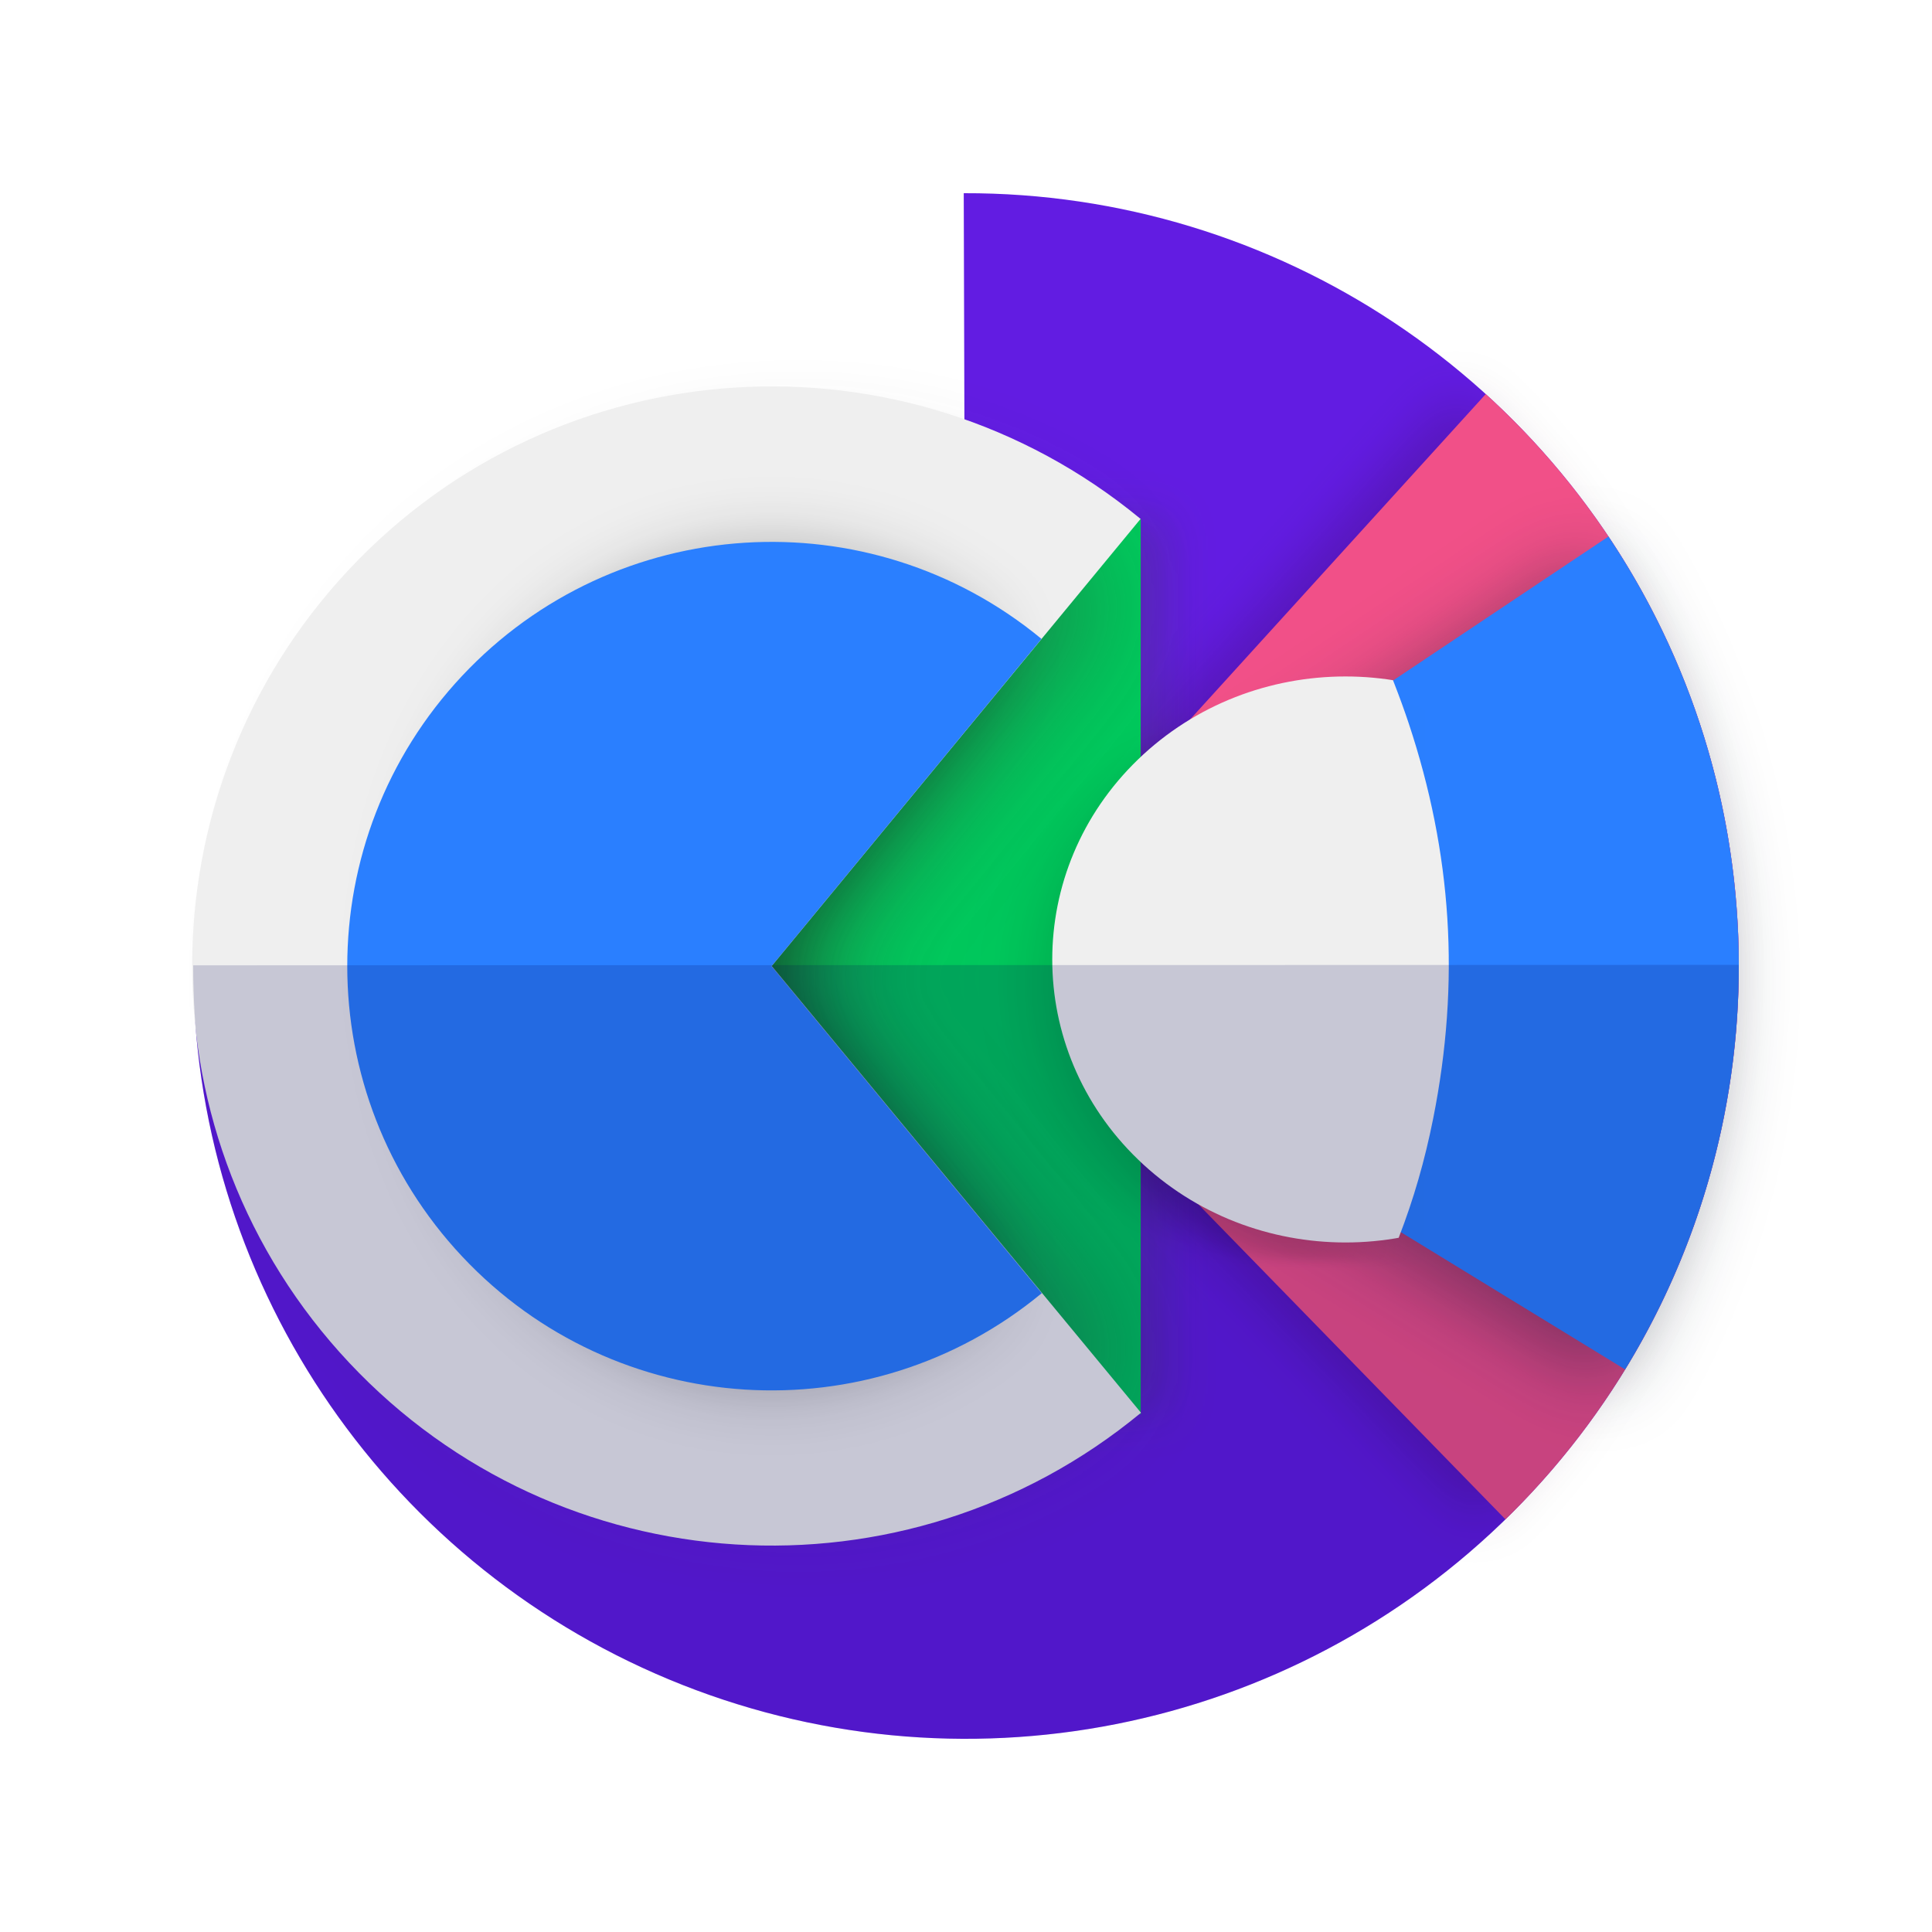
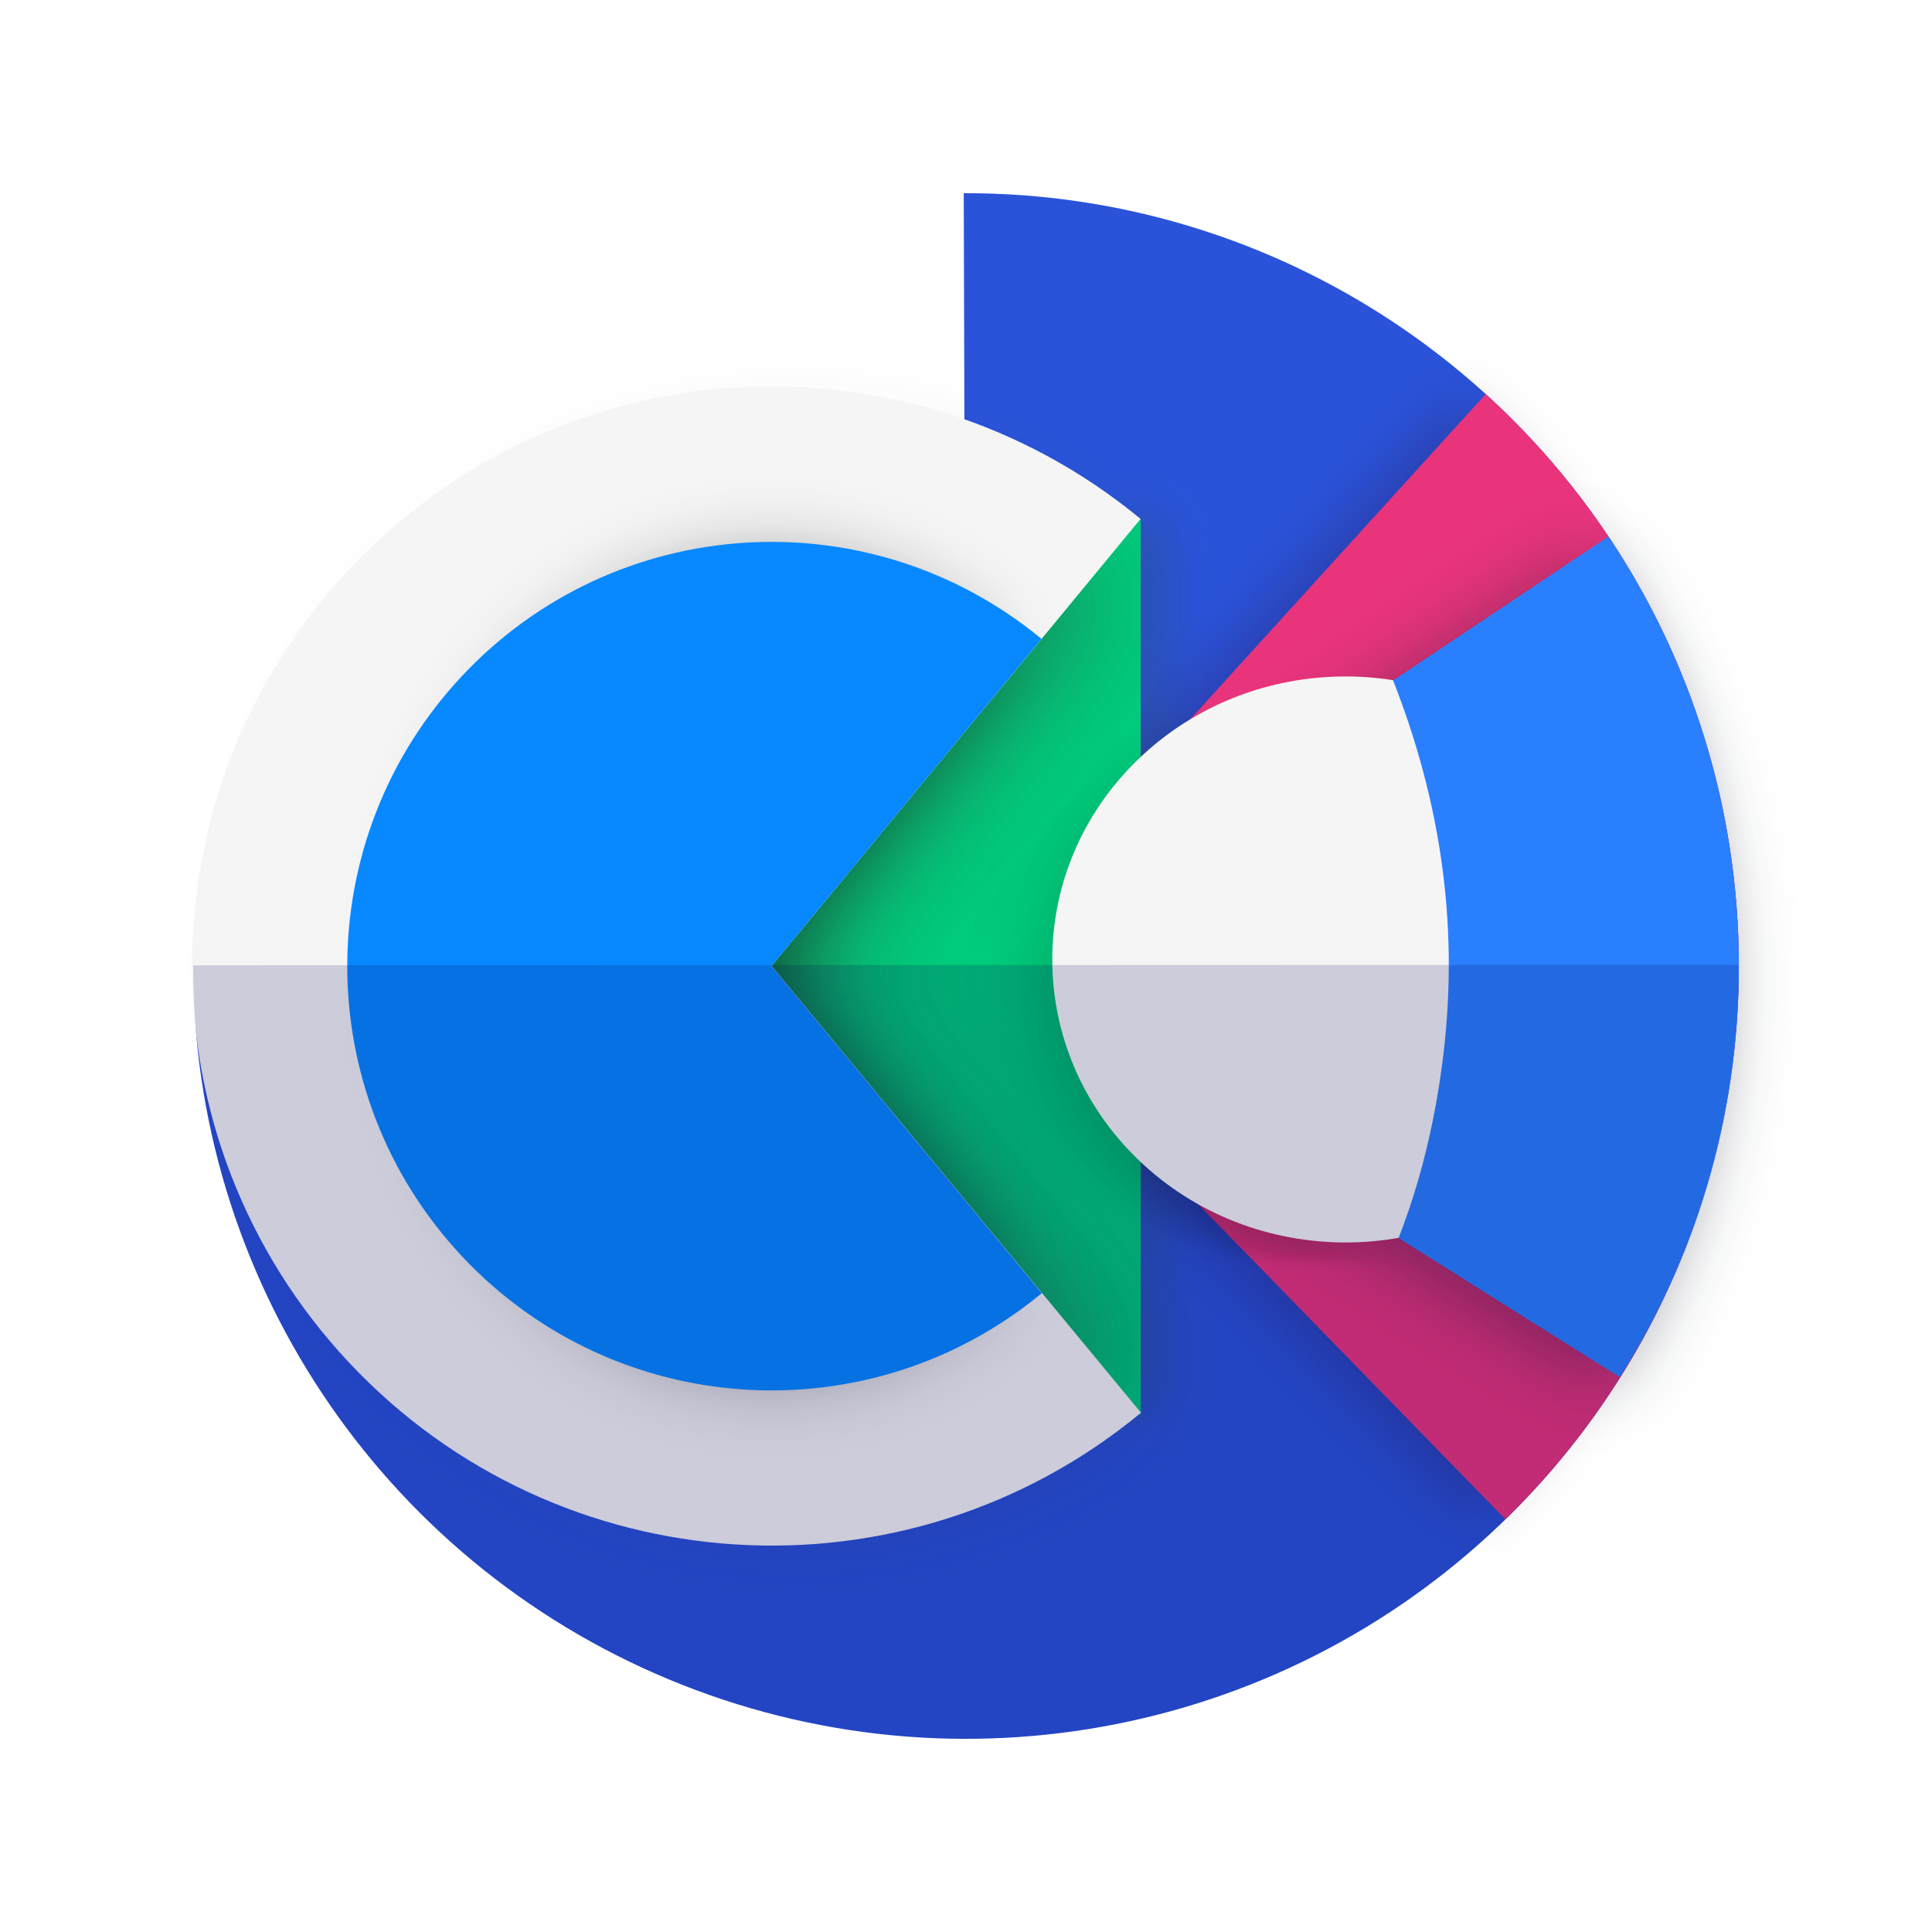
<svg xmlns="http://www.w3.org/2000/svg" width="200mm" height="200mm" viewBox="0 0 200 200">
  <defs>
    <filter id="prefix__f" x="-.204" width="1.408" y="-.128" height="1.257" color-interpolation-filters="sRGB">
      <feGaussianBlur stdDeviation="3.313" />
    </filter>
    <filter id="prefix__d" x="-.165" width="1.33" y="-.135" height="1.27" color-interpolation-filters="sRGB">
      <feGaussianBlur stdDeviation="6.752" />
    </filter>
    <filter id="prefix__a" x="-.082" width="1.163" y="-.056" height="1.112" color-interpolation-filters="sRGB">
      <feGaussianBlur stdDeviation="2.724" />
    </filter>
    <filter id="prefix__b" x="-.115" width="1.229" y="-.106" height="1.213" color-interpolation-filters="sRGB">
      <feGaussianBlur stdDeviation="3.821" />
    </filter>
    <filter id="prefix__c" x="-.098" width="1.196" y="-.06" height="1.119" color-interpolation-filters="sRGB">
      <feGaussianBlur stdDeviation="2.299" />
    </filter>
    <filter id="prefix__e" x="-.136" width="1.272" y="-.111" height="1.223" color-interpolation-filters="sRGB">
      <feGaussianBlur stdDeviation="4.073" />
    </filter>
    <clipPath clipPathUnits="userSpaceOnUse" id="prefix__g">
      <rect width="48.53" height="48.528" x="-157.29" y="75.081" transform="matrix(.68497 -.72857 .68542 .72815 0 0)" ry="24.264" fill="#f2f2f2" stroke="#00d455" stroke-width="0" stroke-dashoffset="24.131" stroke-opacity="0" paint-order="markers stroke fill" />
    </clipPath>
  </defs>
  <g paint-order="markers stroke fill">
-     <path d="M99.766 20a80 80 0 0174.104 49.288 80 80 0 01-17.318 87.297 80 80 0 01-87.306 17.267A80 80 0 0120 99.72l80 .28z" fill="#621ce2" />
+     <path d="M99.766 20a80 80 0 0174.104 49.288 80 80 0 01-17.318 87.297 80 80 0 01-87.306 17.267A80 80 0 0120 99.72l80 .28z" fill="#2a53da" />
    <path d="M150.63 46.088a80 80 0 0126.183 57.803 80 80 0 01-24.144 58.684l-55.844-57.283z" opacity=".213" fill="#2b0022" filter="url(#prefix__a)" transform="translate(0 -5.292)" />
-     <path d="M153.804 40.796a80 80 0 0126.184 57.803 80 80 0 01-24.144 58.685L100 100z" fill="#f15088" />
+     <path d="M153.804 40.796a80 80 0 0126.184 57.803 80 80 0 01-24.144 58.685L100 100z" fill="#e9347c" />
    <g>
      <path d="M164.392 62.42a80 80 0 011.723 86.225l-68.232-41.766z" opacity=".368" fill="#0b1728" filter="url(#prefix__b)" transform="translate(0 -5.292)" />
-       <path d="M166.509 55.541a80 80 0 011.723 86.225L100 100z" fill="#2a7fff" />
+       <path d="M166.509 55.541c17.416 25.945 18.167 60.402 1.162 87.02L100 100z" fill="#2a7fff" />
      <g>
        <g transform="translate(5.556)">
          <rect width="56.387" height="92.677" x="59.082" y="53.571" ry="0" opacity=".174" fill="#2d5016" filter="url(#prefix__c)" />
-           <rect width="56.387" height="92.677" x="56.144" y="53.716" ry="0" fill="#00c95c" />
+           <rect width="56.387" height="92.677" x="56.144" y="53.716" ry="0" fill="#00cc7c" />
        </g>
        <path transform="matrix(.8417 0 0 .85823 -1.514 15.46)" d="M138.223 146.248a60 60 0 01-81.955-5.168 60 60 0 01-.039-82.118 60 60 0 0181.95-5.246L100 100z" opacity=".435" fill="#333" filter="url(#prefix__d)" />
-         <path d="M118.115 146.248a60 60 0 01-81.955-5.168 60 60 0 01-.039-82.118 60 60 0 0181.95-5.246L79.89 100z" fill="#efefef" />
+         <path d="M118.115 146.248a60 60 0 01-81.955-5.168 60 60 0 01-.039-82.118 60 60 0 0181.95-5.246L79.89 100z" fill="#f5f5f5" />
        <g>
          <path transform="matrix(.8425 0 0 .96012 13.94 3.466)" d="M106.259 134.397a43.919 43.919 0 01-59.99-3.783 43.919 43.919 0 01-.029-60.109 43.919 43.919 0 0159.986-3.84l-27.947 33.88z" opacity=".368" filter="url(#prefix__e)" />
-           <path d="M107.846 133.868a43.919 43.919 0 01-59.99-3.784 43.919 43.919 0 01-.028-60.108 43.919 43.919 0 0159.986-3.84l-27.947 33.879z" fill="#2a7fff" />
+           <path d="M107.846 133.868a43.919 43.919 0 01-59.99-3.784 43.919 43.919 0 01-.028-60.108 43.919 43.919 0 0159.986-3.84l-27.947 33.879z" fill="#0788ff" />
        </g>
      </g>
    </g>
    <g>
      <path transform="matrix(-.66327 .5325 -.5786 -.65819 -1.036 7.08)" d="M-27.542-210.215a34.688 33.636 0 0111.978 31.767 34.688 33.636 0 01-22.553 25.802 34.688 33.636 0 01-34.28-6.253l22.683-25.448z" opacity=".177" filter="url(#prefix__f)" />
-       <path clip-path="url(#prefix__g)" transform="matrix(1.29091 0 0 1.17216 169.005 -99.071)" d="M-43.62 107.774c8.771 7.29 15.125 16.141 19.913 26.09 2.217 4.608 4.374 9.964 5.758 14.55 3.447 11.428 4.15 22.795 1.954 34.913-.66 3.64-1.56 7.102-2.76 10.502-2.697 7.64-6.692 14.744-11.347 21.3-9.376 13.204-22.123 23.966-37.908 29.565a80 80 0 01-79.059-14.872l52.313-60.525z" fill="#efefef" />
+       <path clip-path="url(#prefix__g)" transform="matrix(1.29091 0 0 1.17216 169.005 -99.071)" d="M-43.62 107.774c8.771 7.29 15.125 16.141 19.913 26.09 2.217 4.608 4.374 9.964 5.758 14.55 3.447 11.428 4.15 22.795 1.954 34.913-.66 3.64-1.56 7.102-2.76 10.502-2.697 7.64-6.692 14.744-11.347 21.3-9.376 13.204-22.123 23.966-37.908 29.565a80 80 0 01-79.059-14.872l52.313-60.525z" fill="#f5f5f5" />
    </g>
    <path d="M180 99.882a80 80 0 01-39.952 69.372 80 80 0 01-80.054.025A80 80 0 0120 99.93" opacity=".171" fill="#005" />
  </g>
</svg>
